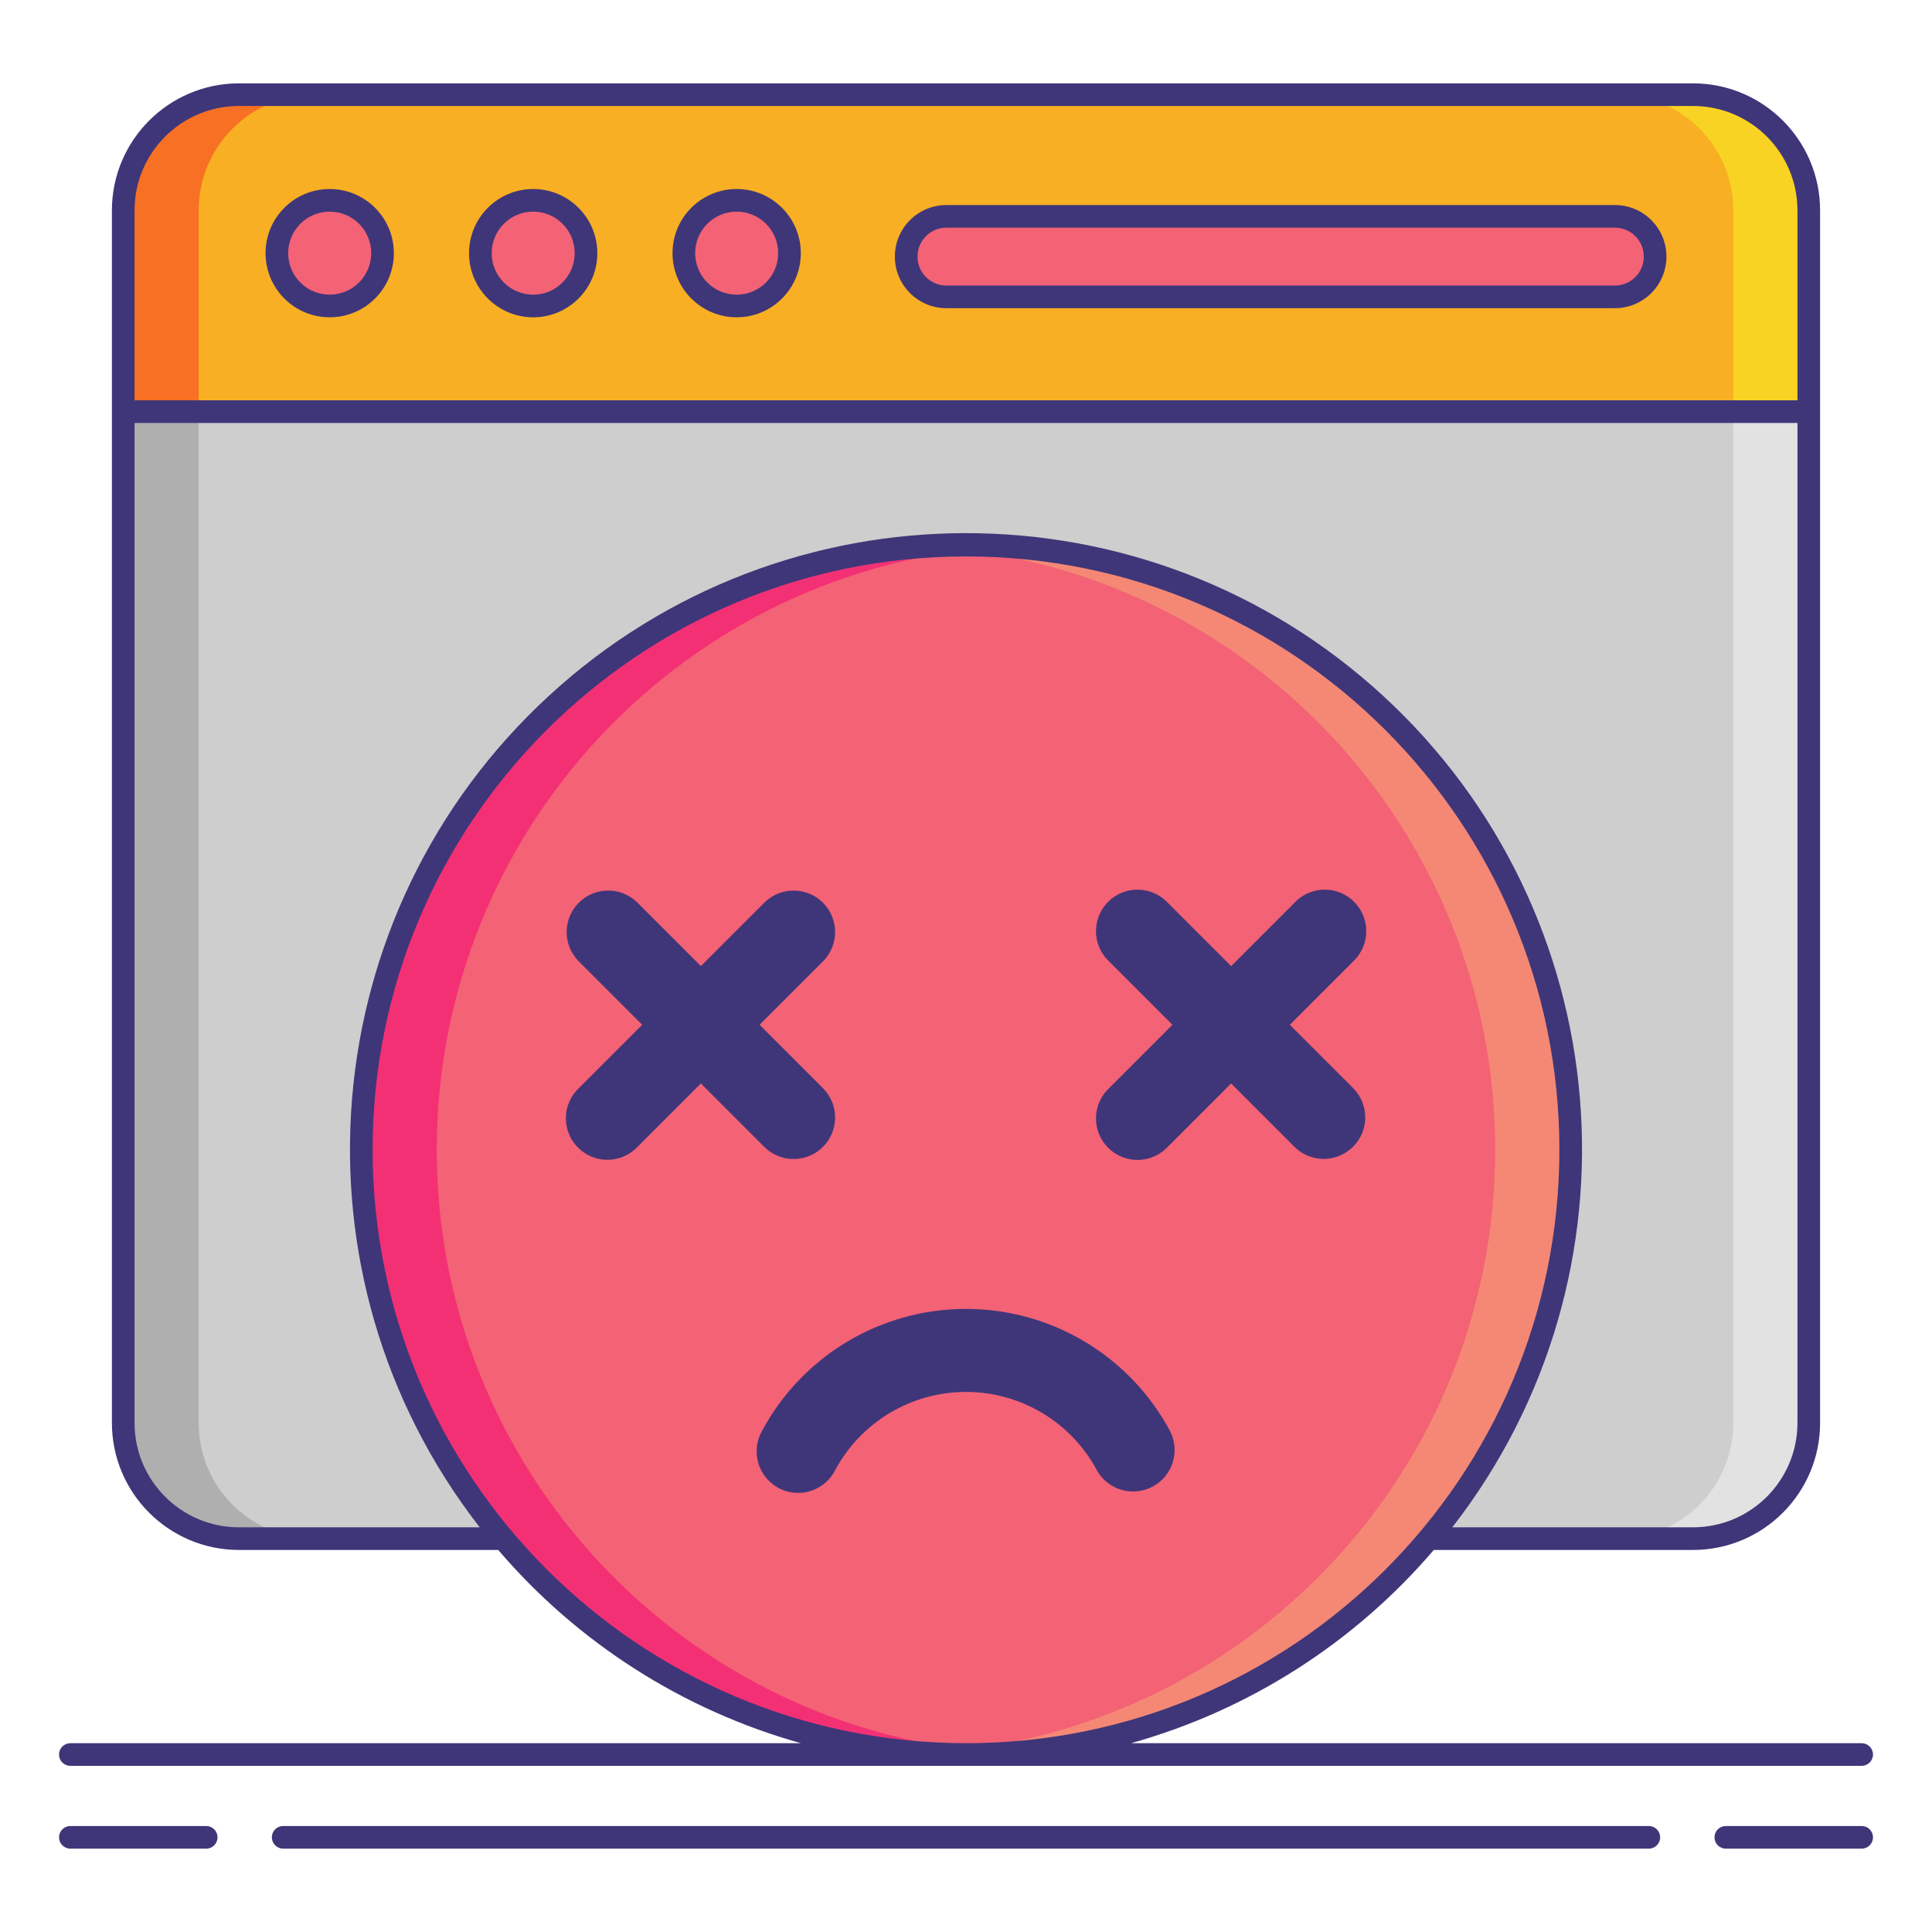
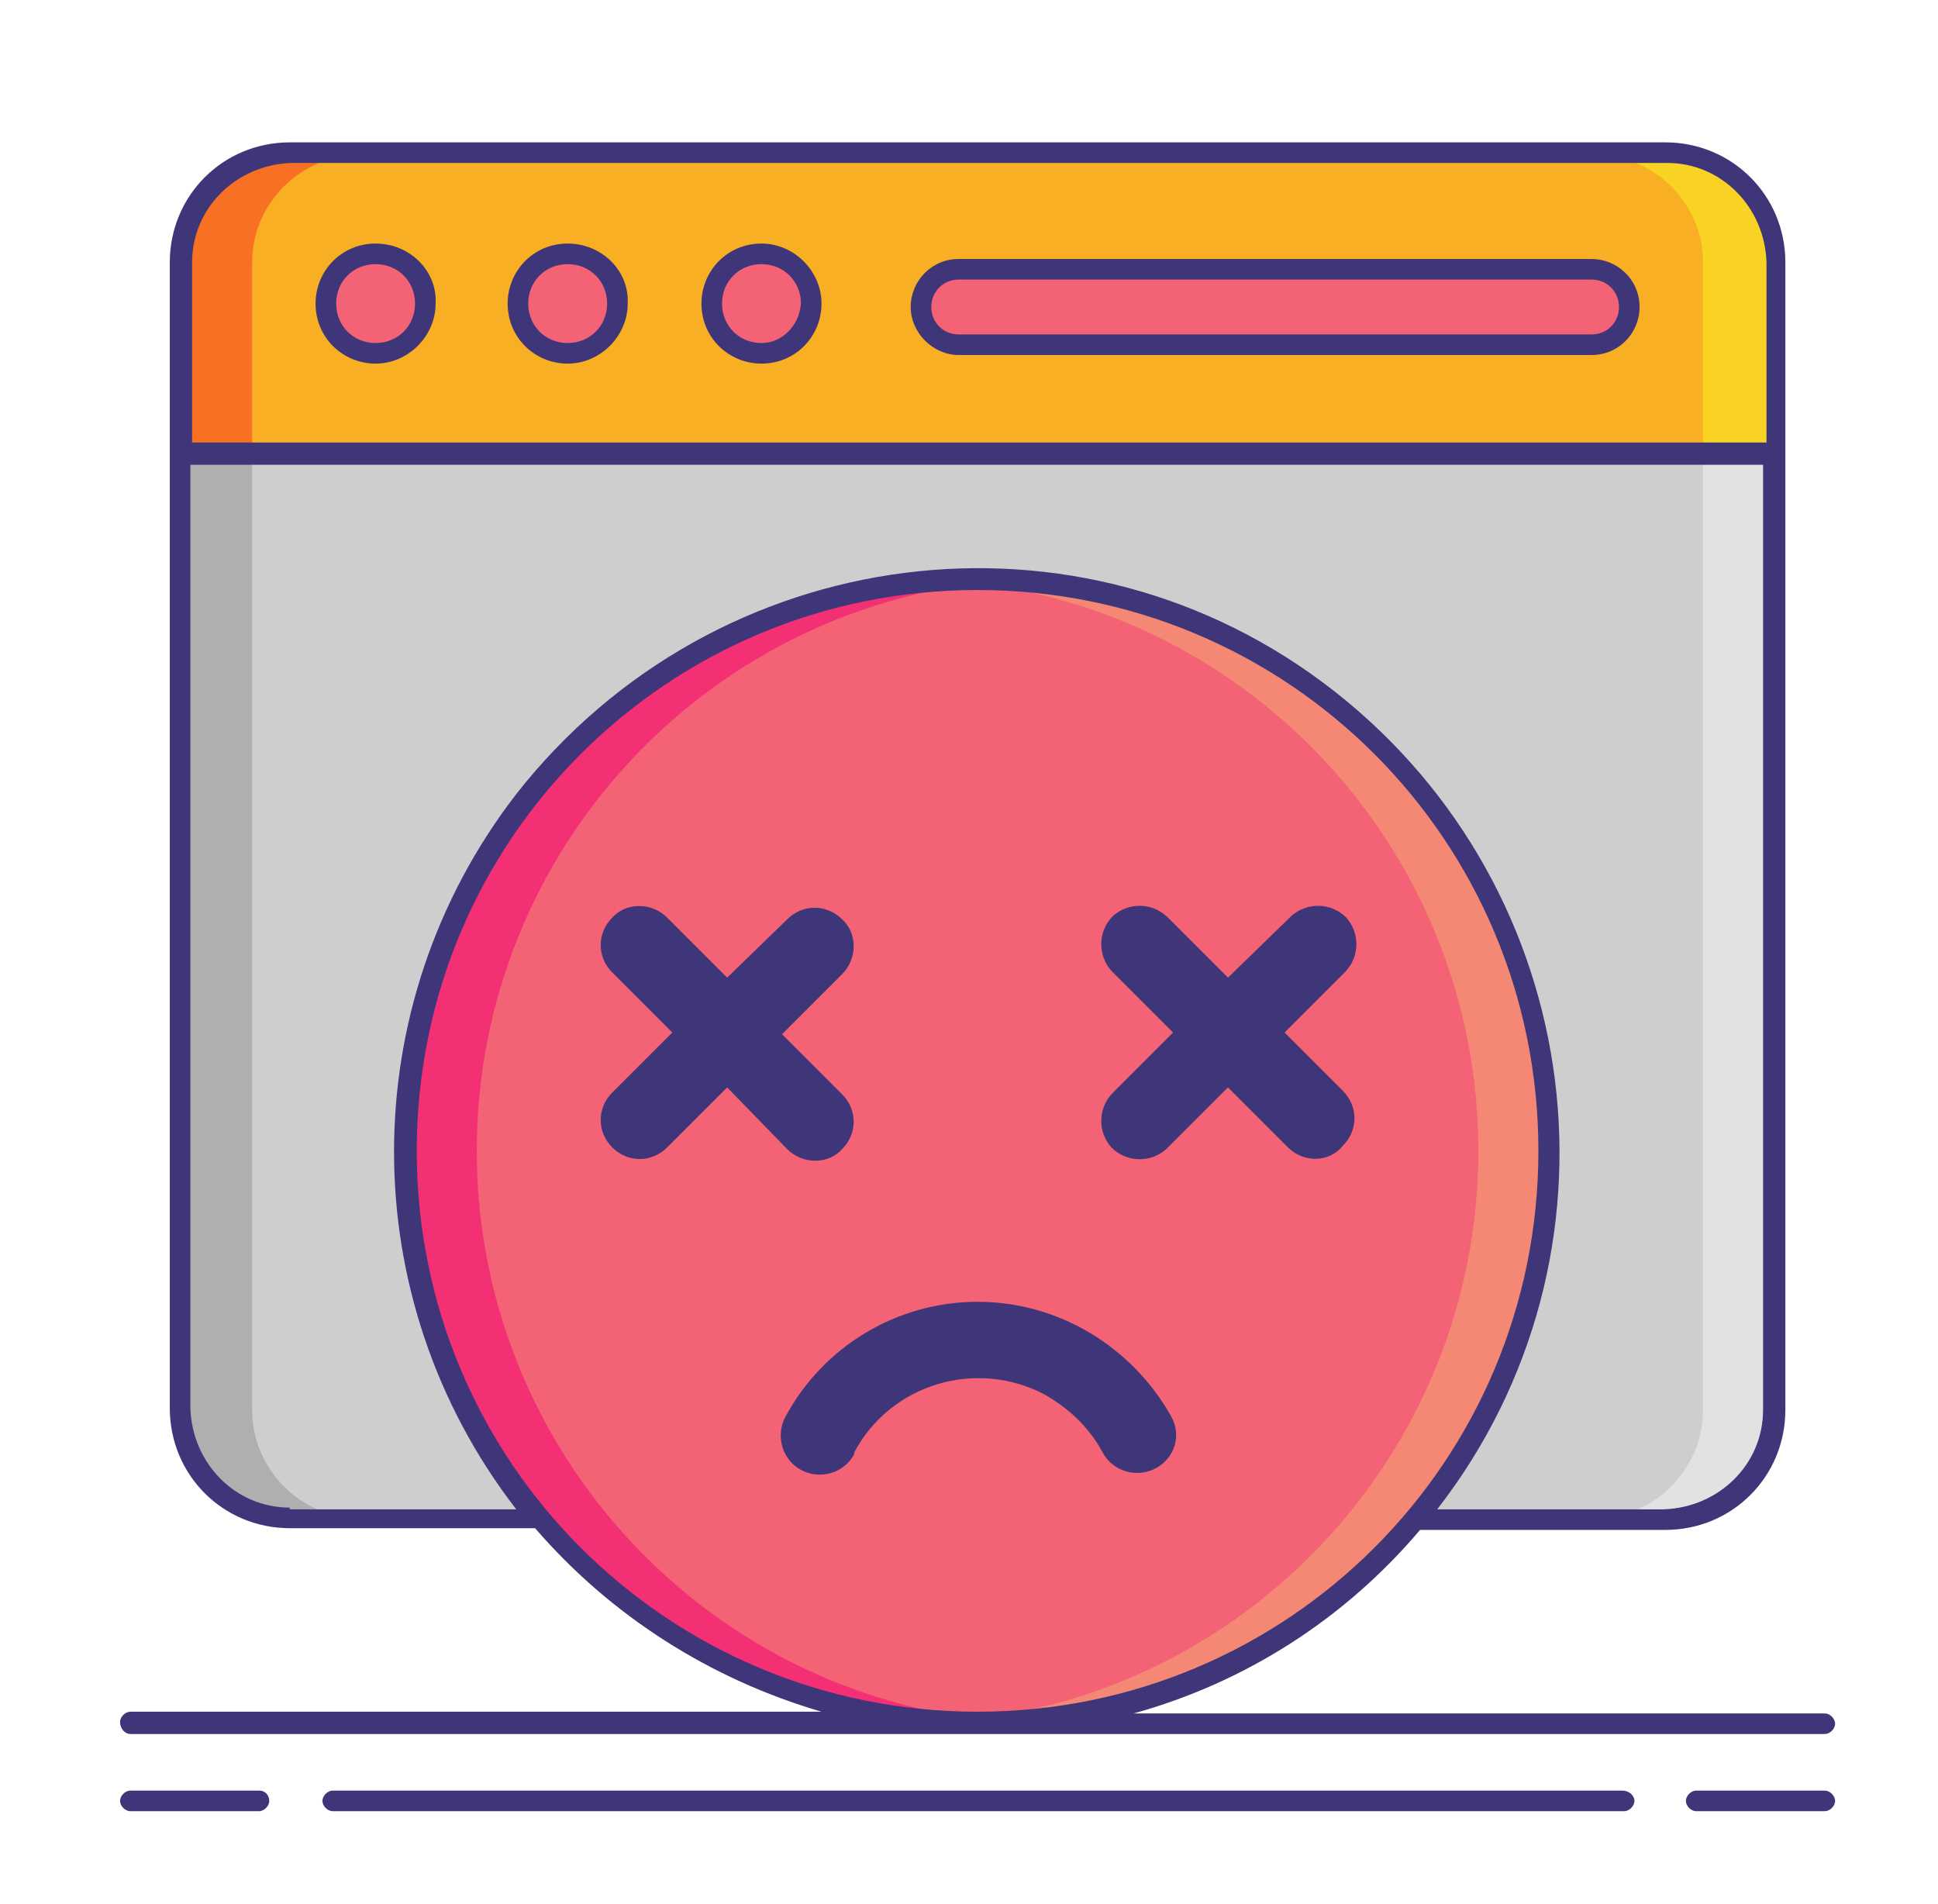
- <svg xmlns="http://www.w3.org/2000/svg" height="512" viewBox="0 0 256 256" width="512">
-   <rect fill="#cecece" height="191.333" rx="15.327" width="223.345" x="16.327" y="12.544" />
-   <path d="m26.327 188.55v-160.679a15.327 15.327 0 0 1 15.328-15.327h-10a15.327 15.327 0 0 0 -15.328 15.327v160.679a15.327 15.327 0 0 0 15.327 15.327h10a15.327 15.327 0 0 1 -15.327-15.327z" fill="#afafaf" />
-   <path d="m229.673 188.55v-160.679a15.327 15.327 0 0 0 -15.327-15.327h10a15.327 15.327 0 0 1 15.327 15.327v160.679a15.327 15.327 0 0 1 -15.327 15.327h-10a15.327 15.327 0 0 0 15.327-15.327z" fill="#e2e2e2" />
-   <path d="m239.673 27.871a15.327 15.327 0 0 0 -15.327-15.327h-192.691a15.327 15.327 0 0 0 -15.328 15.327v26.673h223.346z" fill="#f8af23" />
-   <path d="m41.655 12.544h-10a15.327 15.327 0 0 0 -15.328 15.327v26.673h10v-26.673a15.327 15.327 0 0 1 15.328-15.327z" fill="#f87023" />
-   <path d="m214.345 12.544h10a15.327 15.327 0 0 1 15.327 15.327v26.673h-10v-26.673a15.327 15.327 0 0 0 -15.327-15.327z" fill="#f8d323" />
-   <circle cx="43.688" cy="33.544" fill="#f46275" r="7" />
-   <circle cx="70.65" cy="33.544" fill="#f46275" r="7" />
-   <circle cx="97.612" cy="33.544" fill="#f46275" r="7" />
-   <rect fill="#f46275" height="10.667" rx="5.333" width="99.24" x="120.073" y="28.669" />
-   <circle cx="128" cy="152.357" fill="#f46275" r="80.126" />
-   <path d="m57.874 152.357a80.118 80.118 0 0 1 75.126-79.957c-1.655-.1-3.319-.171-5-.171a80.126 80.126 0 1 0 0 160.251c1.681 0 3.345-.069 5-.171a80.118 80.118 0 0 1 -75.126-79.952z" fill="#f43075" />
-   <path d="m198.126 152.357a80.118 80.118 0 0 0 -75.126-79.957c1.655-.1 3.319-.171 5-.171a80.126 80.126 0 1 1 0 160.251c-1.681 0-3.345-.069-5-.171a80.118 80.118 0 0 0 75.126-79.952z" fill="#f48875" />
-   <g fill="#3f3679">
-     <path d="m27.323 241.956h-18a1.5 1.5 0 1 0 0 3h18a1.5 1.5 0 1 0 0-3z" />
-     <path d="m246.68 241.956h-18a1.5 1.5 0 0 0 0 3h18a1.5 1.5 0 0 0 0-3z" />
-     <path d="m218.479 241.956h-180.958a1.5 1.5 0 0 0 0 3h180.958a1.5 1.5 0 0 0 0-3z" />
-     <path d="m9.32 233.983h237.36a1.5 1.5 0 0 0 0-3h-96.809a81.77 81.77 0 0 0 40.114-25.605h34.36a16.846 16.846 0 0 0 16.827-16.827v-160.68a16.846 16.846 0 0 0 -16.827-16.827h-192.69a16.846 16.846 0 0 0 -16.827 16.827v160.68a16.846 16.846 0 0 0 16.827 16.827h34.36a81.77 81.77 0 0 0 40.114 25.605h-96.809a1.5 1.5 0 1 0 0 3zm8.508-206.112a13.843 13.843 0 0 1 13.827-13.827h192.691a13.843 13.843 0 0 1 13.827 13.827v25.173h-220.345zm13.827 174.507a13.843 13.843 0 0 1 -13.827-13.827v-132.507h220.345v132.507a13.843 13.843 0 0 1 -13.827 13.827h-31.911a81.626 81.626 0 1 0 -128.869 0zm17.719-50.021a78.626 78.626 0 1 1 78.626 78.626 78.715 78.715 0 0 1 -78.626-78.626z" />
-     <path d="m43.687 25.044a8.5 8.5 0 1 0 8.5 8.5 8.51 8.51 0 0 0 -8.5-8.5zm0 14a5.5 5.5 0 1 1 5.5-5.5 5.507 5.507 0 0 1 -5.5 5.5z" />
-     <path d="m70.65 25.044a8.5 8.5 0 1 0 8.5 8.5 8.51 8.51 0 0 0 -8.5-8.5zm0 14a5.5 5.5 0 1 1 5.5-5.5 5.507 5.507 0 0 1 -5.5 5.5z" />
-     <path d="m97.612 25.044a8.5 8.5 0 1 0 8.5 8.5 8.51 8.51 0 0 0 -8.5-8.5zm0 14a5.5 5.5 0 1 1 5.5-5.5 5.507 5.507 0 0 1 -5.5 5.5z" />
-     <path d="m213.979 27.169h-88.573a6.833 6.833 0 1 0 0 13.667h88.573a6.833 6.833 0 0 0 0-13.667zm0 10.667h-88.573a3.833 3.833 0 1 1 0-7.667h88.573a3.833 3.833 0 0 1 0 7.667z" />
-     <path d="m101.319 152.016a5.5 5.5 0 0 0 7.778-7.777l-8.449-8.449 8.449-8.449a5.5 5.5 0 0 0 -7.778-7.777l-8.448 8.448-8.448-8.448a5.5 5.5 0 0 0 -7.778 7.777l8.449 8.449-8.449 8.449a5.5 5.5 0 1 0 7.778 7.777l8.448-8.448z" />
-     <path d="m170.907 135.79 8.449-8.449a5.5 5.5 0 1 0 -7.777-7.777l-8.449 8.449-8.449-8.449a5.5 5.5 0 1 0 -7.777 7.777l8.449 8.449-8.449 8.449a5.5 5.5 0 1 0 7.777 7.777l8.449-8.449 8.449 8.449a5.5 5.5 0 0 0 7.777-7.777z" />
-     <path d="m128 173.439a30.65 30.65 0 0 0 -27.038 16.184 5.5 5.5 0 1 0 9.691 5.2 19.679 19.679 0 0 1 34.693 0 5.5 5.5 0 0 0 9.691-5.2 30.65 30.65 0 0 0 -27.037-16.184z" />
+ <svg xmlns="http://www.w3.org/2000/svg" version="1.1" id="Layer_1" x="0px" y="0px" width="113px" height="111px" viewBox="0 0 113 111" style="enable-background:new 0 0 113 111;" xml:space="preserve">
+   <style type="text/css">
+ 	.st0{fill:#CECECE;}
+ 	.st1{fill:#AFAFAF;}
+ 	.st2{fill:#E2E2E2;}
+ 	.st3{fill:#F8AF23;}
+ 	.st4{fill:#F87023;}
+ 	.st5{fill:#F8D323;}
+ 	.st6{fill:#F46275;}
+ 	.st7{fill:#F43075;}
+ 	.st8{fill:#F48875;}
+ 	.st9{fill:#3F3679;}
+ </style>
+   <path class="st0" d="M16.9,9h80.2c3.5,0,6.4,2.9,6.4,6.4v66.8c0,3.5-2.9,6.4-6.4,6.4H16.9c-3.5,0-6.4-2.9-6.4-6.4V15.3  C10.5,11.8,13.4,9,16.9,9z" />
+   <path class="st1" d="M14.7,82.2V15.3c0-3.5,2.9-6.4,6.4-6.4c0,0,0,0,0,0h-4.2c-3.5,0-6.4,2.9-6.4,6.4c0,0,0,0,0,0v66.8  c0,3.5,2.9,6.4,6.4,6.4h4.2C17.6,88.6,14.7,85.7,14.7,82.2z" />
+   <path class="st2" d="M99.3,82.2V15.3c0-3.5-2.9-6.4-6.4-6.4h4.2c3.5,0,6.4,2.9,6.4,6.4v66.8c0,3.5-2.9,6.4-6.4,6.4h-4.2  C96.4,88.6,99.3,85.7,99.3,82.2z" />
+   <path class="st3" d="M103.5,15.3c0-3.5-2.9-6.4-6.4-6.4H16.9c-3.5,0-6.4,2.9-6.4,6.4c0,0,0,0,0,0v11.1h92.9V15.3z" />
+   <path class="st4" d="M21.1,9h-4.2c-3.5,0-6.4,2.9-6.4,6.4c0,0,0,0,0,0v11.1h4.2V15.3C14.7,11.8,17.6,9,21.1,9C21.1,9,21.1,9,21.1,9z  " />
+   <path class="st5" d="M92.9,9h4.2c3.5,0,6.4,2.9,6.4,6.4v11.1h-4.2V15.3C99.3,11.8,96.4,9,92.9,9z" />
+   <circle class="st6" cx="21.9" cy="17.7" r="2.9" />
+   <circle class="st6" cx="33.1" cy="17.7" r="2.9" />
+   <circle class="st6" cx="44.4" cy="17.7" r="2.9" />
+   <path class="st6" d="M55.9,15.7h36.9c1.2,0,2.2,1,2.2,2.2v0c0,1.2-1,2.2-2.2,2.2H55.9c-1.2,0-2.2-1-2.2-2.2v0  C53.7,16.7,54.7,15.7,55.9,15.7z" />
+   <circle class="st6" cx="57" cy="67.1" r="33.3" />
+   <path class="st7" d="M27.8,67.1c0-17.6,13.7-32.2,31.3-33.3c-0.7,0-1.4-0.1-2.1-0.1C38.6,33.7,23.6,48.6,23.5,67  s14.8,33.4,33.2,33.5c0.1,0,0.2,0,0.2,0c0.7,0,1.4,0,2.1-0.1C41.5,99.3,27.8,84.7,27.8,67.1z" />
+   <path class="st8" d="M86.2,67.1c0-17.6-13.7-32.2-31.3-33.3c0.7,0,1.4-0.1,2.1-0.1C75.4,33.7,90.4,48.6,90.5,67  c0.1,18.4-14.8,33.4-33.2,33.5c-0.1,0-0.2,0-0.2,0c-0.7,0-1.4,0-2.1-0.1C72.5,99.3,86.2,84.7,86.2,67.1z" />
+   <g>
+     <path class="st9" d="M15.1,104.4H7.6c-0.3,0-0.6,0.3-0.6,0.6s0.3,0.6,0.6,0.6h7.5c0.3,0,0.6-0.3,0.6-0.6S15.5,104.4,15.1,104.4   L15.1,104.4z" />
+     <path class="st9" d="M106.4,104.4h-7.5c-0.3,0-0.6,0.3-0.6,0.6s0.3,0.6,0.6,0.6h7.5c0.3,0,0.6-0.3,0.6-0.6S106.7,104.4,106.4,104.4   z" />
+     <path class="st9" d="M94.6,104.4H19.4c-0.3,0-0.6,0.3-0.6,0.6s0.3,0.6,0.6,0.6h75.3c0.3,0,0.6-0.3,0.6-0.6S95,104.4,94.6,104.4z" />
+     <path class="st9" d="M7.6,101.1h98.8c0.3,0,0.6-0.3,0.6-0.6c0-0.3-0.3-0.6-0.6-0.6H66.1c6.5-1.8,12.3-5.5,16.7-10.7h14.3   c3.9,0,7-3.1,7-7V15.3c0-3.9-3.1-7-7-7H16.9c-3.9,0-7,3.1-7,7v66.8c0,3.9,3.1,7,7,7h14.3c4.4,5.1,10.2,8.8,16.7,10.7H7.6   c-0.3,0-0.6,0.3-0.6,0.6C7,100.8,7.3,101.1,7.6,101.1z M11.2,15.3c0-3.2,2.6-5.7,5.8-5.8h80.2c3.2,0,5.7,2.6,5.8,5.8v10.5H11.2   L11.2,15.3z M16.9,87.9c-3.2,0-5.7-2.6-5.8-5.8V27.1h91.7v55.1c0,3.2-2.6,5.7-5.8,5.8H83.8c11.5-14.8,8.8-36.1-6-47.7   s-36.1-8.8-47.7,6c-9.5,12.3-9.5,29.4,0,41.7H16.9z M24.3,67.1c0-18.1,14.6-32.7,32.7-32.7s32.7,14.6,32.7,32.7S75.1,99.8,57,99.8   l0,0C38.9,99.8,24.3,85.2,24.3,67.1L24.3,67.1z" />
+     <path class="st9" d="M21.9,14.2c-2,0-3.5,1.6-3.5,3.5c0,2,1.6,3.5,3.5,3.5s3.5-1.6,3.5-3.5c0,0,0,0,0,0   C25.5,15.8,23.9,14.2,21.9,14.2z M21.9,20c-1.3,0-2.3-1-2.3-2.3s1-2.3,2.3-2.3s2.3,1,2.3,2.3C24.2,19,23.2,20,21.9,20z" />
+     <path class="st9" d="M33.1,14.2c-2,0-3.5,1.6-3.5,3.5c0,2,1.6,3.5,3.5,3.5s3.5-1.6,3.5-3.5c0,0,0,0,0,0   C36.7,15.8,35.1,14.2,33.1,14.2z M33.1,20c-1.3,0-2.3-1-2.3-2.3s1-2.3,2.3-2.3c1.3,0,2.3,1,2.3,2.3C35.4,19,34.4,20,33.1,20z" />
+     <path class="st9" d="M44.4,14.2c-2,0-3.5,1.6-3.5,3.5c0,2,1.6,3.5,3.5,3.5c2,0,3.5-1.6,3.5-3.5c0,0,0,0,0,0   C47.9,15.8,46.3,14.2,44.4,14.2z M44.4,20c-1.3,0-2.3-1-2.3-2.3s1-2.3,2.3-2.3c1.3,0,2.3,1,2.3,2.3C46.6,19,45.6,20,44.4,20z" />
+     <path class="st9" d="M92.8,15.1H55.9c-1.6,0-2.8,1.3-2.8,2.8s1.3,2.8,2.8,2.8h36.9c1.6,0,2.8-1.3,2.8-2.8   C95.6,16.3,94.3,15.1,92.8,15.1z M92.8,19.5H55.9c-0.9,0-1.6-0.7-1.6-1.6c0-0.9,0.7-1.6,1.6-1.6h36.9c0.9,0,1.6,0.7,1.6,1.6   C94.4,18.8,93.7,19.5,92.8,19.5z" />
+     <path class="st9" d="M45.9,67c0.9,0.9,2.4,0.9,3.2,0c0.9-0.9,0.9-2.3,0-3.2l-3.5-3.5l3.5-3.5c0.9-0.9,0.9-2.4,0-3.2   c-0.9-0.9-2.3-0.9-3.2,0L42.4,57l-3.5-3.5c-0.9-0.9-2.4-0.9-3.2,0c-0.9,0.9-0.9,2.3,0,3.2l3.5,3.5l-3.5,3.5c-0.9,0.9-0.9,2.3,0,3.2   c0.9,0.9,2.3,0.9,3.2,0c0,0,0,0,0,0l3.5-3.5L45.9,67z" />
+     <path class="st9" d="M74.9,60.2l3.5-3.5c0.9-0.9,0.9-2.3,0.1-3.2c-0.9-0.9-2.3-0.9-3.2-0.1c0,0,0,0-0.1,0.1L71.6,57l-3.5-3.5   c-0.9-0.9-2.3-0.9-3.2-0.1c-0.9,0.9-0.9,2.3-0.1,3.2c0,0,0,0,0.1,0.1l3.5,3.5l-3.5,3.5c-0.9,0.9-0.9,2.3-0.1,3.2   c0.9,0.9,2.3,0.9,3.2,0.1c0,0,0,0,0.1-0.1l3.5-3.5l3.5,3.5c0.9,0.9,2.4,0.9,3.2-0.1c0.9-0.9,0.9-2.3,0-3.2L74.9,60.2z" />
+     <path class="st9" d="M57,75.9c-4.7,0-9,2.6-11.2,6.7c-0.6,1.1-0.2,2.5,0.9,3.1c1.1,0.6,2.5,0.2,3.1-0.9c0,0,0-0.1,0-0.1   c2.1-4,7.1-5.5,11.1-3.4c1.4,0.8,2.6,1.9,3.4,3.4c0.6,1.1,2,1.5,3.1,0.9c1.1-0.6,1.5-1.9,0.9-3C66,78.5,61.7,75.9,57,75.9z" />
  </g>
</svg>
